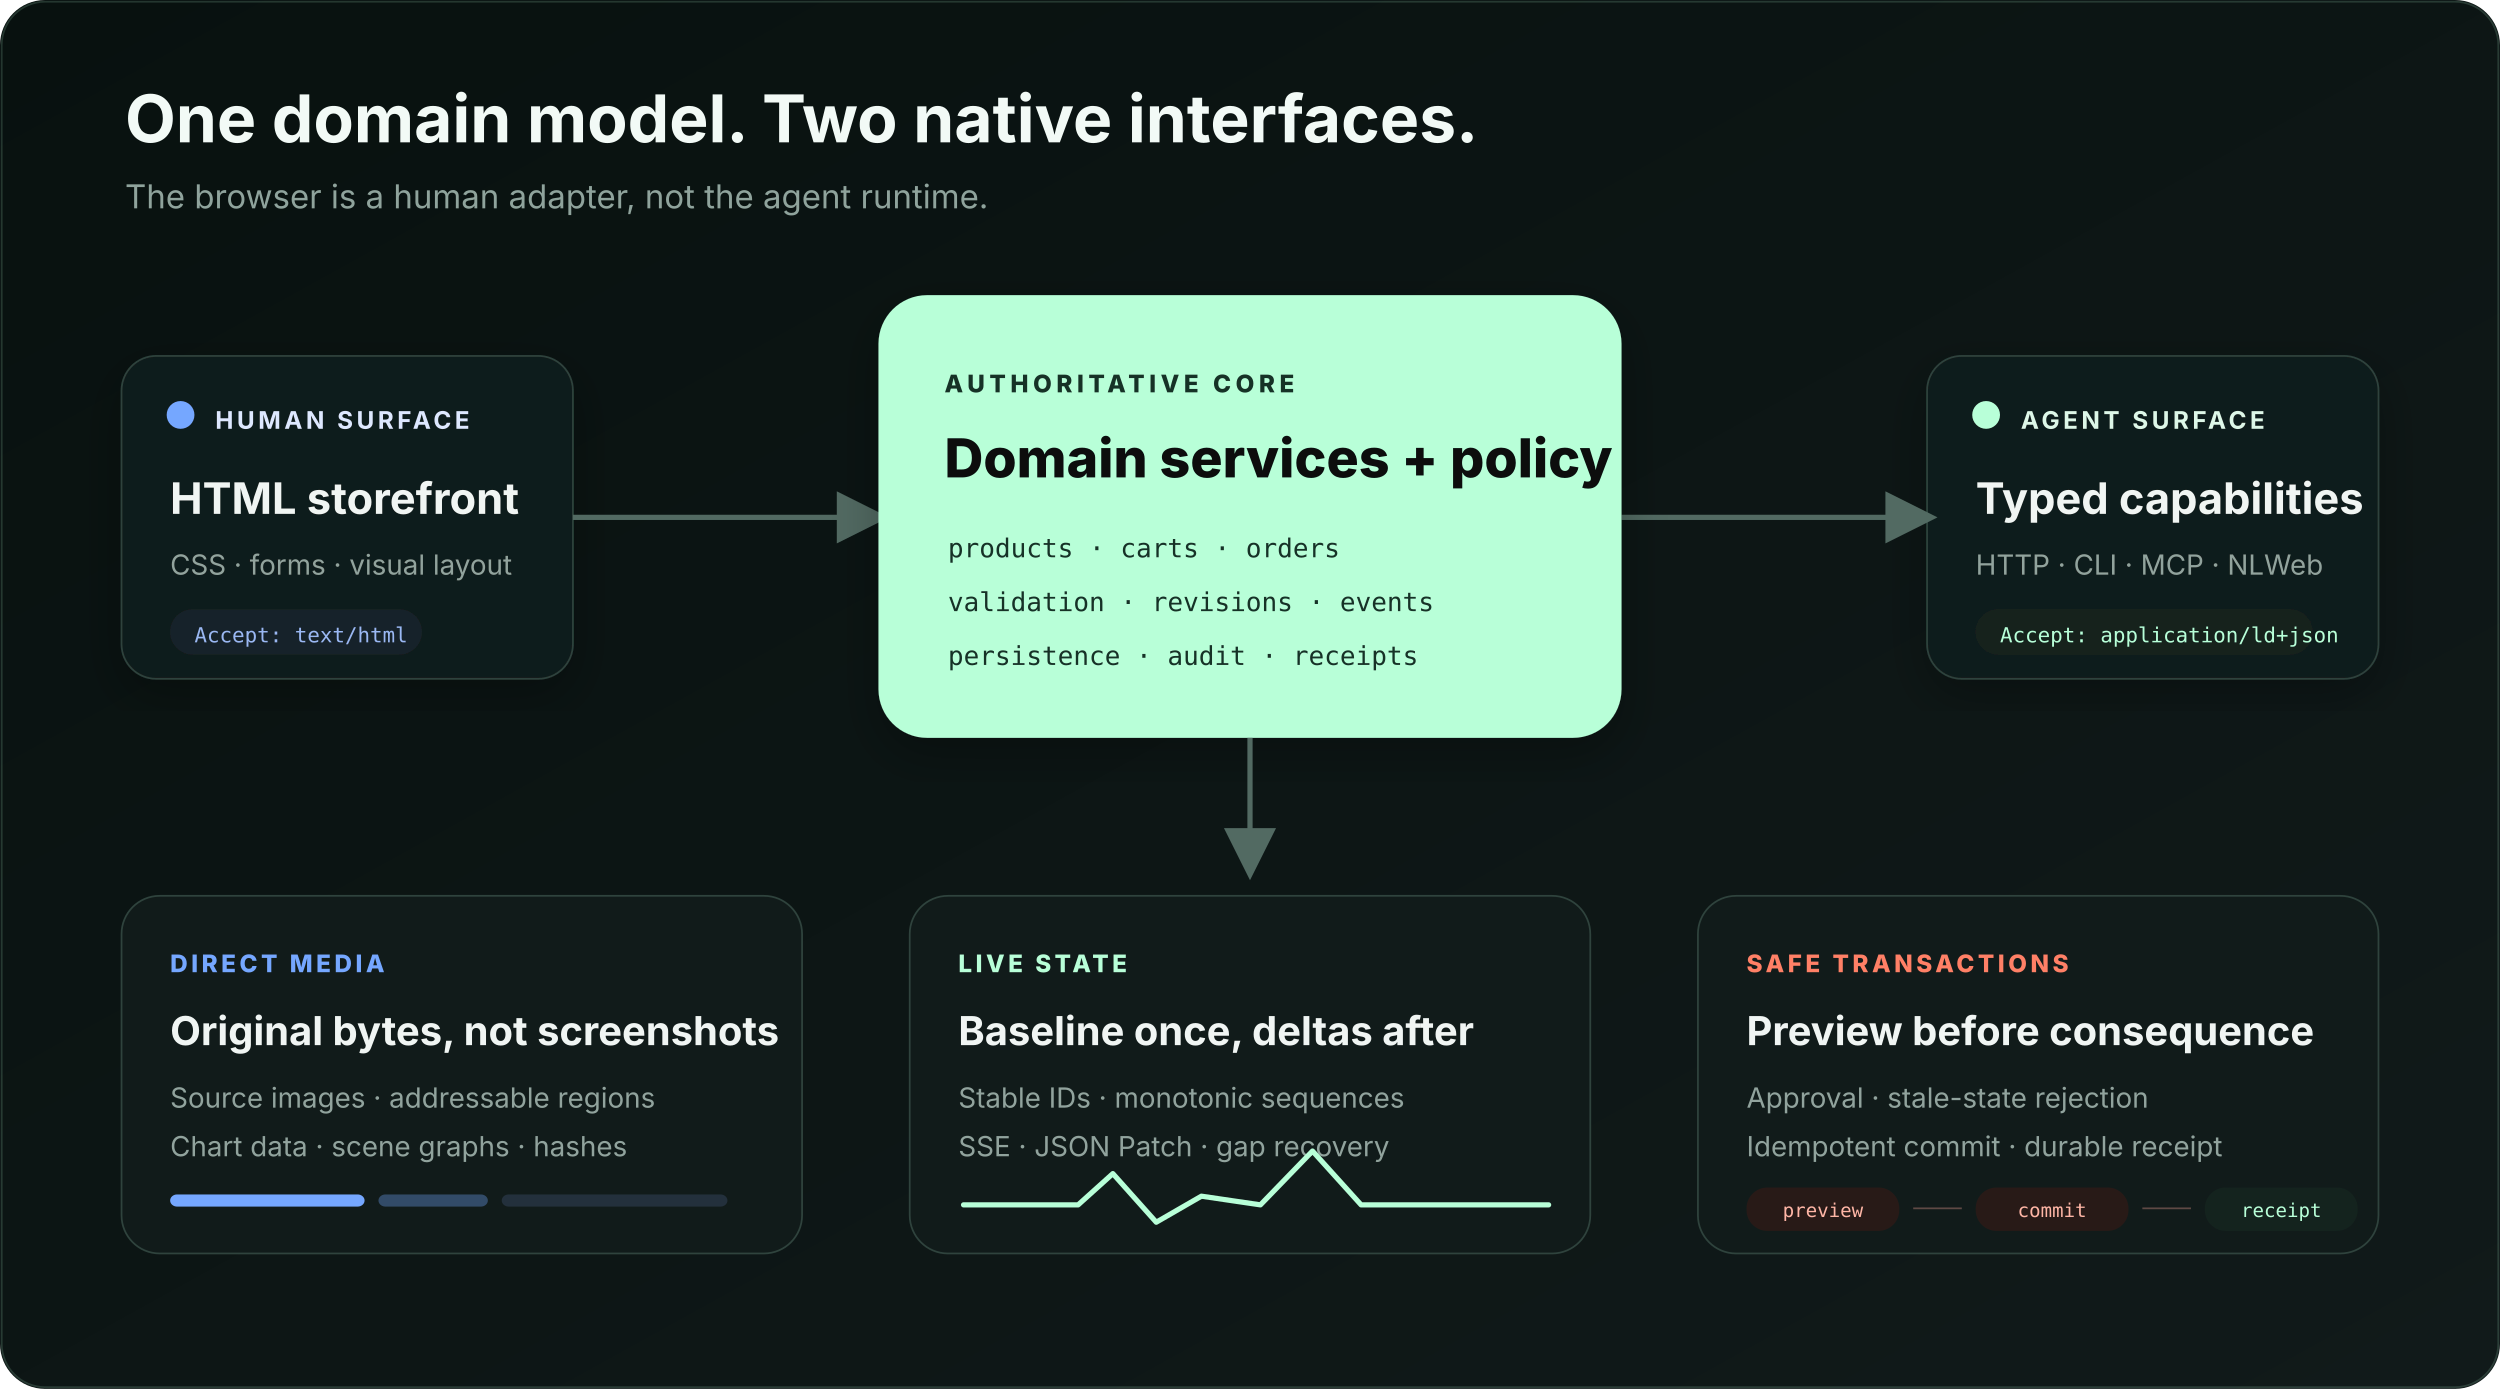
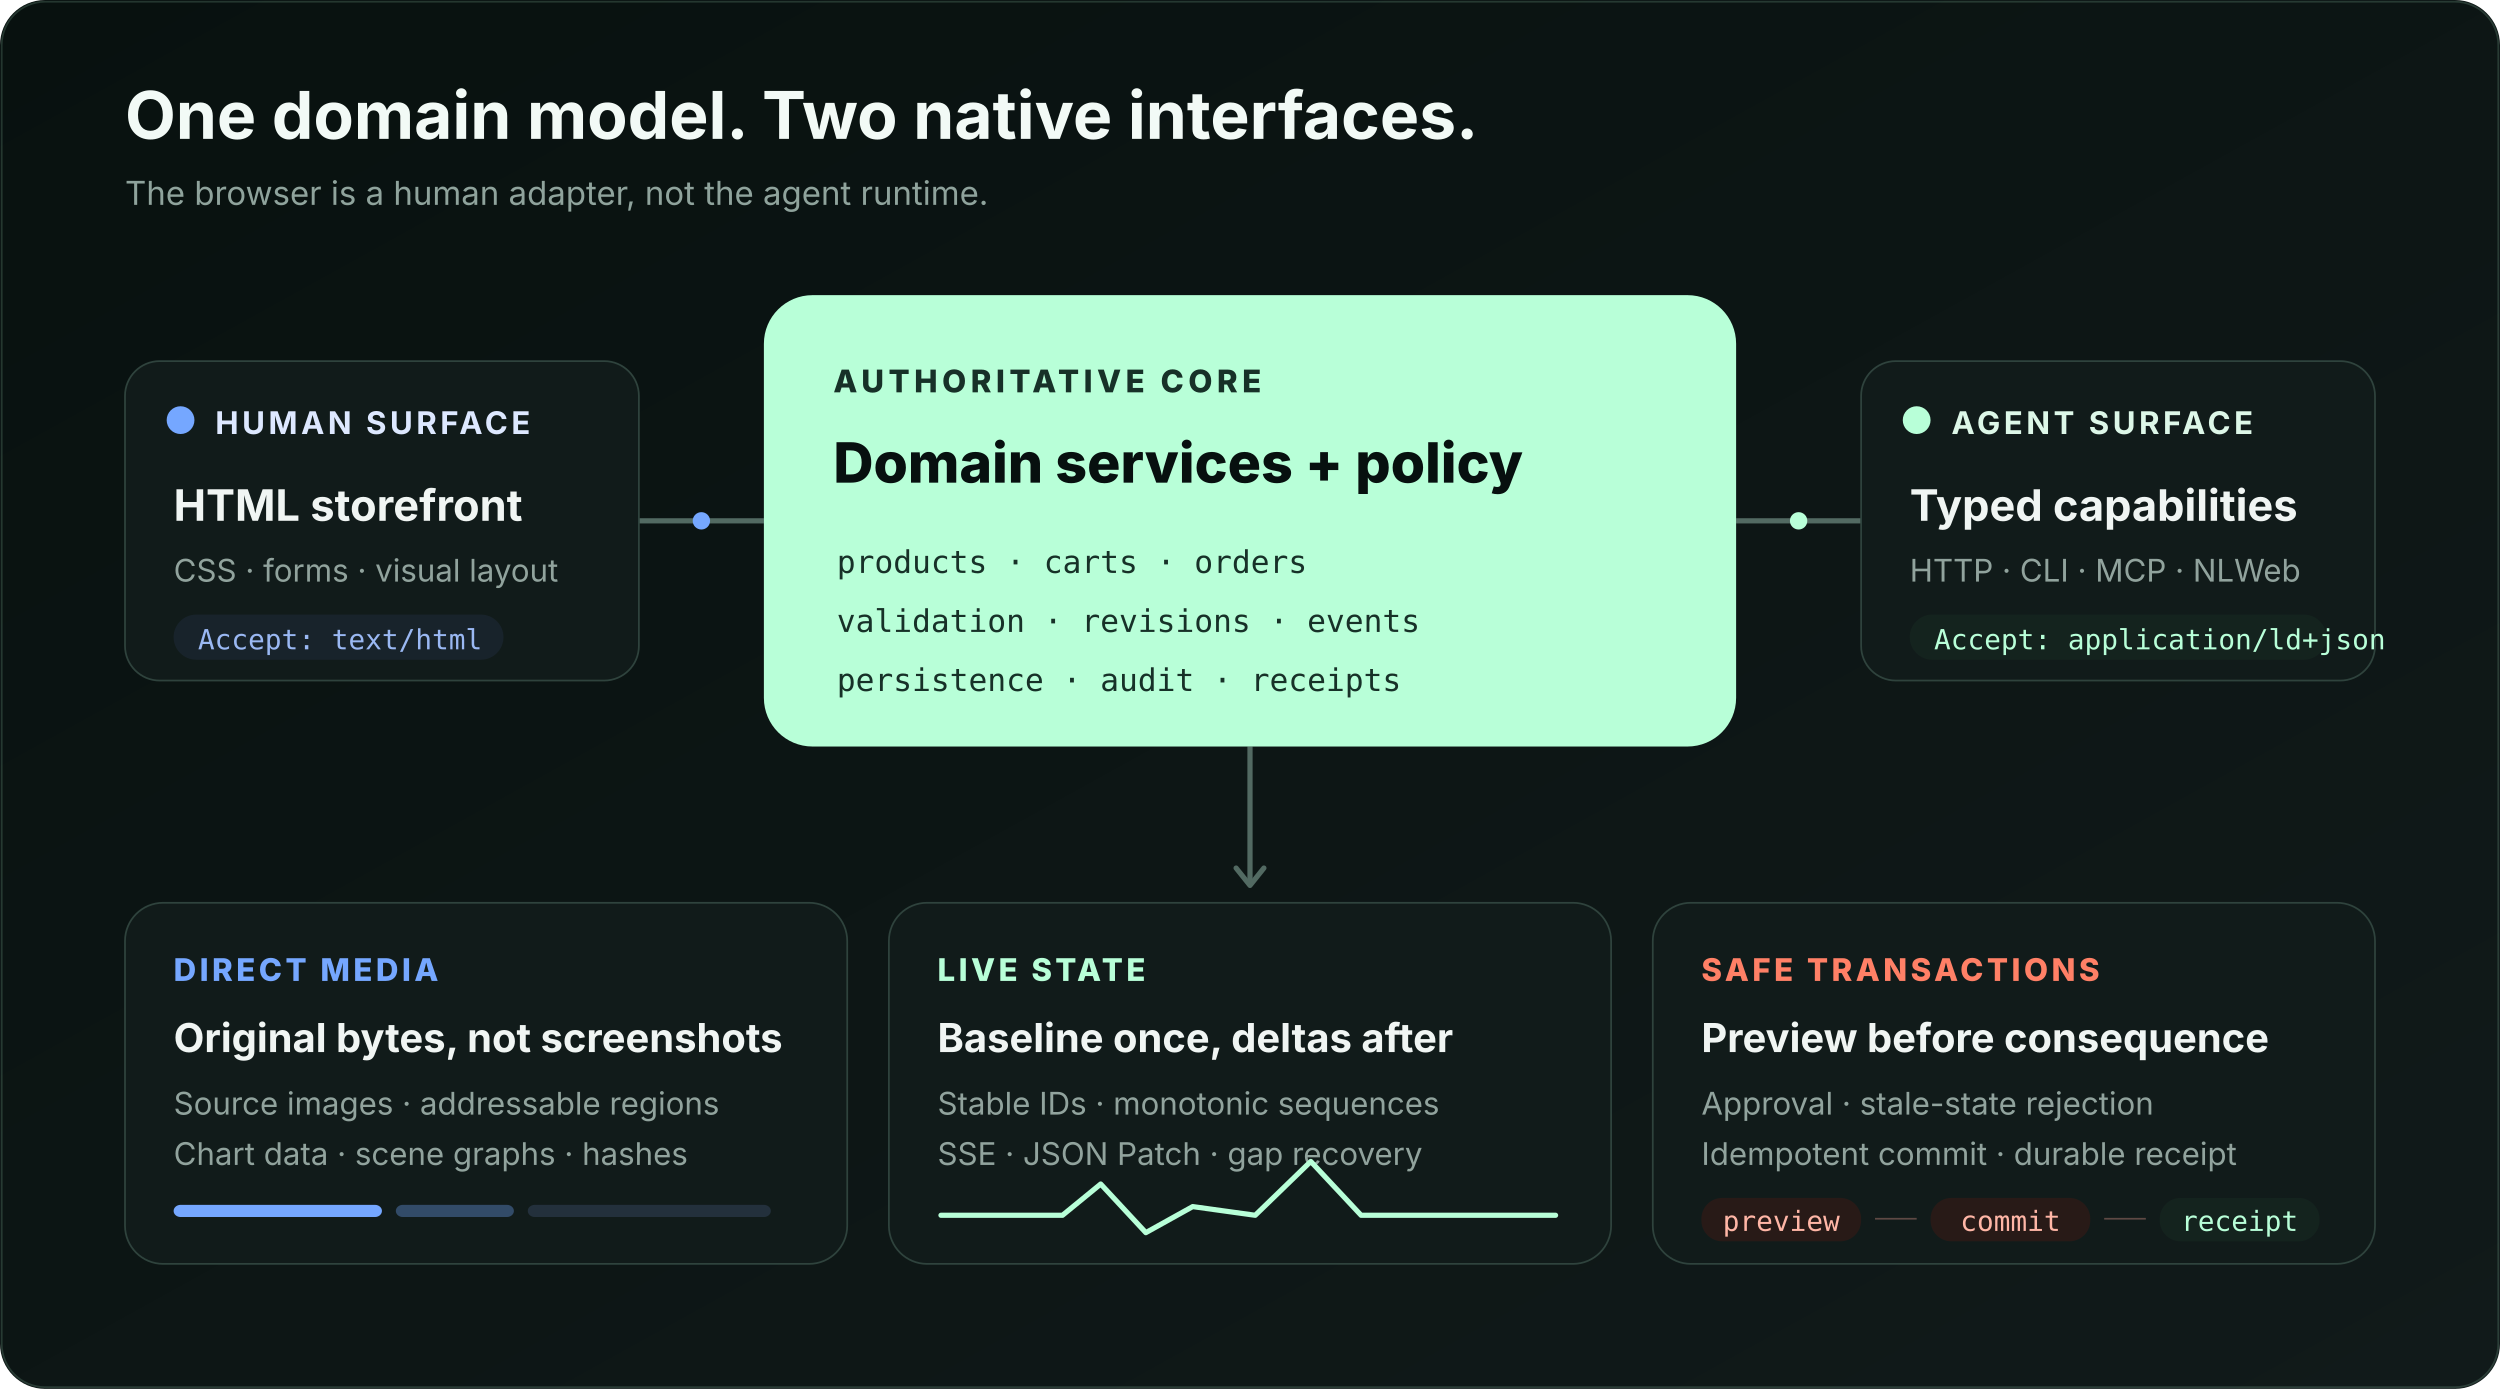
<svg xmlns="http://www.w3.org/2000/svg" width="1440" height="800" viewBox="0 0 1440 800" role="img" aria-labelledby="title desc">
  <defs>
    <linearGradient id="bg" x1="0" y1="0" x2="1" y2="1">
      <stop stop-color="#08110F" />
      <stop offset="1" stop-color="#111A1A" />
    </linearGradient>
-     <filter id="s">
-       <feDropShadow dx="0" dy="10" stdDeviation="14" flood-opacity=".28" />
-     </filter>
-     <marker id="arrow" markerWidth="10" markerHeight="10" refX="8" refY="5" orient="auto">
-       <path d="M0 0l10 5-10 5z" fill="#526A62" />
-     </marker>
  </defs>
  <rect width="1440" height="800" rx="26" fill="url(#bg)" />
  <rect x="1" y="1" width="1438" height="798" rx="25" fill="none" stroke="#B8FFD8" stroke-opacity=".16" />
-   <text x="72" y="82" fill="#F2FAF6" font-family="Inter, ui-sans-serif, system-ui" font-size="38" font-weight="750">One domain model. Two native interfaces.</text>
-   <text x="72" y="120" fill="#8FA39C" font-family="Inter, ui-sans-serif, system-ui" font-size="19">The browser is a human adapter, not the agent runtime.</text>
-   <g filter="url(#s)" font-family="Inter, ui-sans-serif, system-ui">
-     <g transform="translate(70 205)">
-       <rect width="260" height="186" rx="20" fill="#111B1A" stroke="#2F433D" />
-       <circle cx="34" cy="34" r="8" fill="#75A7FF" />
-       <text x="54" y="42" fill="#DDE8FF" font-size="14" font-weight="700" letter-spacing="2">HUMAN SURFACE</text>
-       <text x="28" y="91" fill="#F0F5F3" font-size="25" font-weight="720">HTML storefront</text>
-       <text x="28" y="126" fill="#91A39D" font-size="16">CSS · forms · visual layout</text>
-       <rect x="28" y="146" width="145" height="26" rx="13" fill="#18232B" />
-       <text x="42" y="165" fill="#9AB8F3" font-family="ui-monospace, monospace" font-size="12">Accept: text/html</text>
-     </g>
-     <g transform="translate(1110 205)">
-       <rect width="260" height="186" rx="20" fill="#111B1A" stroke="#2F433D" />
-       <circle cx="34" cy="34" r="8" fill="#B8FFD8" />
-       <text x="54" y="42" fill="#DDF7E8" font-size="14" font-weight="700" letter-spacing="2">AGENT SURFACE</text>
-       <text x="28" y="91" fill="#F0F5F3" font-size="25" font-weight="720">Typed capabilities</text>
-       <text x="28" y="126" fill="#91A39D" font-size="16">HTTP · CLI · MCP · NLWeb</text>
-       <rect x="28" y="146" width="194" height="26" rx="13" fill="#14231E" />
-       <text x="42" y="165" fill="#B8FFD8" font-family="ui-monospace, monospace" font-size="12">Accept: application/ld+json</text>
+   <text x="72" y="80" fill="#F2FAF6" font-family="Inter, ui-sans-serif, system-ui" font-size="38" font-weight="750">One domain model. Two native interfaces.</text>
+   <text x="72" y="118" fill="#8FA39C" font-family="Inter, ui-sans-serif, system-ui" font-size="19">The browser is a human adapter, not the agent runtime.</text>
+   <path d="M368 300h72M1000 300h72M720 430v80" fill="none" stroke="#526A62" stroke-width="3" />
+   <circle cx="404" cy="300" r="5" fill="#75A7FF" />
+   <circle cx="1036" cy="300" r="5" fill="#B8FFD8" />
+   <path d="m712 500 8 10 8-10" fill="none" stroke="#526A62" stroke-width="3" stroke-linecap="round" stroke-linejoin="round" />
+   <g transform="translate(72 208)" font-family="Inter, ui-sans-serif, system-ui">
+     <rect width="296" height="184" rx="20" fill="#111B1A" stroke="#2F433D" />
+     <circle cx="32" cy="34" r="8" fill="#75A7FF" />
+     <text x="52" y="42" fill="#DDE8FF" font-size="18" font-weight="700" letter-spacing="2">HUMAN SURFACE</text>
+     <text x="28" y="92" fill="#F0F5F3" font-size="25" font-weight="720">HTML storefront</text>
+     <text x="28" y="127" fill="#91A39D" font-size="18">CSS · forms · visual layout</text>
+     <rect x="28" y="146" width="190" height="26" rx="13" fill="#18232B" />
+     <text x="42" y="166" fill="#9AB8F3" font-family="ui-monospace, monospace" font-size="16">Accept: text/html</text>
+   </g>
+   <g transform="translate(440 170)" font-family="Inter, ui-sans-serif, system-ui">
+     <rect width="560" height="260" rx="28" fill="#B8FFD8" />
+     <text x="40" y="56" fill="#173128" font-size="18" font-weight="800" letter-spacing="2.6">AUTHORITATIVE CORE</text>
+     <text x="40" y="108" fill="#07100F" font-size="32" font-weight="800">Domain services + policy</text>
+     <g font-family="ui-monospace, SFMono-Regular, Menlo, monospace" font-size="18" fill="#173128">
+       <text x="42" y="160">products · carts · orders</text>
+       <text x="42" y="194">validation · revisions · events</text>
+       <text x="42" y="228">persistence · audit · receipts</text>
    </g>
  </g>
-   <path d="M330 298h176" stroke="#526A62" stroke-width="3" marker-end="url(#arrow)" />
-   <path d="M934 298h176" stroke="#526A62" stroke-width="3" marker-end="url(#arrow)" />
-   <g transform="translate(506 170)" filter="url(#s)" font-family="Inter, ui-sans-serif, system-ui">
-     <rect width="428" height="255" rx="28" fill="#B8FFD8" />
-     <text x="38" y="56" fill="#173128" font-size="14" font-weight="800" letter-spacing="2.6">AUTHORITATIVE CORE</text>
-     <text x="38" y="105" fill="#07100F" font-size="31" font-weight="800">Domain services + policy</text>
-     <g font-family="ui-monospace, SFMono-Regular, Menlo, monospace" font-size="15" fill="#173128">
-       <text x="40" y="151">products · carts · orders</text>
-       <text x="40" y="182">validation · revisions · events</text>
-       <text x="40" y="213">persistence · audit · receipts</text>
+   <g transform="translate(1072 208)" font-family="Inter, ui-sans-serif, system-ui">
+     <rect width="296" height="184" rx="20" fill="#111B1A" stroke="#2F433D" />
+     <circle cx="32" cy="34" r="8" fill="#B8FFD8" />
+     <text x="52" y="42" fill="#DDF7E8" font-size="18" font-weight="700" letter-spacing="2">AGENT SURFACE</text>
+     <text x="28" y="92" fill="#F0F5F3" font-size="25" font-weight="720">Typed capabilities</text>
+     <text x="28" y="127" fill="#91A39D" font-size="18">HTTP · CLI · MCP · NLWeb</text>
+     <rect x="28" y="146" width="240" height="26" rx="13" fill="#14231E" />
+     <text x="42" y="166" fill="#B8FFD8" font-family="ui-monospace, monospace" font-size="16">Accept: application/ld+json</text>
+   </g>
+   <g transform="translate(72 520)" font-family="Inter, ui-sans-serif, system-ui">
+     <g>
+       <rect width="416" height="208" rx="22" fill="#111B1A" stroke="#2F433D" />
+       <text x="28" y="45" fill="#75A7FF" font-size="18" font-weight="800" letter-spacing="2">DIRECT MEDIA</text>
+       <text x="28" y="86" fill="#F0F5F3" font-size="23" font-weight="720">Original bytes, not screenshots</text>
+       <text x="28" y="122" fill="#91A39D" font-size="18">Source images · addressable regions</text>
+       <text x="28" y="151" fill="#91A39D" font-size="18">Chart data · scene graphs · hashes</text>
+       <rect x="28" y="174" width="120" height="7" rx="4" fill="#75A7FF" />
+       <rect x="156" y="174" width="68" height="7" rx="4" fill="#324B68" />
+       <rect x="232" y="174" width="140" height="7" rx="4" fill="#23303C" />
    </g>
-   </g>
-   <path d="M720 425v76" stroke="#526A62" stroke-width="3" marker-end="url(#arrow)" />
-   <g transform="translate(70 516)" font-family="Inter, ui-sans-serif, system-ui">
-     <g>
-       <rect width="392" height="206" rx="22" fill="#111B1A" stroke="#2F433D" />
-       <text x="28" y="44" fill="#75A7FF" font-size="14" font-weight="800" letter-spacing="2">DIRECT MEDIA</text>
-       <text x="28" y="86" fill="#F0F5F3" font-size="23" font-weight="720">Original bytes, not screenshots</text>
-       <text x="28" y="122" fill="#91A39D" font-size="16">Source images · addressable regions</text>
-       <text x="28" y="150" fill="#91A39D" font-size="16">Chart data · scene graphs · hashes</text>
-       <rect x="28" y="172" width="112" height="7" rx="4" fill="#75A7FF" />
-       <rect x="148" y="172" width="63" height="7" rx="4" fill="#324B68" />
-       <rect x="219" y="172" width="130" height="7" rx="4" fill="#23303C" />
+     <g transform="translate(440)">
+       <rect width="416" height="208" rx="22" fill="#111B1A" stroke="#2F433D" />
+       <text x="28" y="45" fill="#B8FFD8" font-size="18" font-weight="800" letter-spacing="2">LIVE STATE</text>
+       <text x="28" y="86" fill="#F0F5F3" font-size="23" font-weight="720">Baseline once, deltas after</text>
+       <text x="28" y="122" fill="#91A39D" font-size="18">Stable IDs · monotonic sequences</text>
+       <text x="28" y="151" fill="#91A39D" font-size="18">SSE · JSON Patch · gap recovery</text>
+       <path d="M30 180h70l22-18 26 28 27-15 36 5 32-31 29 31h112" fill="none" stroke="#B8FFD8" stroke-width="3" stroke-linecap="round" stroke-linejoin="round" />
    </g>
-     <g transform="translate(454)">
-       <rect width="392" height="206" rx="22" fill="#111B1A" stroke="#2F433D" />
-       <text x="28" y="44" fill="#B8FFD8" font-size="14" font-weight="800" letter-spacing="2">LIVE STATE</text>
-       <text x="28" y="86" fill="#F0F5F3" font-size="23" font-weight="720">Baseline once, deltas after</text>
-       <text x="28" y="122" fill="#91A39D" font-size="16">Stable IDs · monotonic sequences</text>
-       <text x="28" y="150" fill="#91A39D" font-size="16">SSE · JSON Patch · gap recovery</text>
-       <path d="M31 178h66l20-18 25 28 26-15 34 5 30-31 28 31h108" fill="none" stroke="#B8FFD8" stroke-width="3" stroke-linecap="round" stroke-linejoin="round" />
-     </g>
-     <g transform="translate(908)">
-       <rect width="392" height="206" rx="22" fill="#111B1A" stroke="#2F433D" />
-       <text x="28" y="44" fill="#FF8066" font-size="14" font-weight="800" letter-spacing="2">SAFE TRANSACTIONS</text>
+     <g transform="translate(880)">
+       <rect width="416" height="208" rx="22" fill="#111B1A" stroke="#2F433D" />
+       <text x="28" y="45" fill="#FF8066" font-size="18" font-weight="800" letter-spacing="2">SAFE TRANSACTIONS</text>
      <text x="28" y="86" fill="#F0F5F3" font-size="23" font-weight="720">Preview before consequence</text>
-       <text x="28" y="122" fill="#91A39D" font-size="16">Approval · stale-state rejection</text>
-       <text x="28" y="150" fill="#91A39D" font-size="16">Idempotent commit · durable receipt</text>
-       <g transform="translate(28 168)">
-         <rect width="88" height="25" rx="12" fill="#281A17" />
-         <text x="44" y="17" fill="#FFB6A6" text-anchor="middle" font-family="ui-monospace, monospace" font-size="11">preview</text>
-         <path d="M96 12h28" stroke="#5E4944" />
-         <rect x="132" width="88" height="25" rx="12" fill="#281A17" />
-         <text x="176" y="17" fill="#FFB6A6" text-anchor="middle" font-family="ui-monospace, monospace" font-size="11">commit</text>
-         <path d="M228 12h28" stroke="#5E4944" />
-         <rect x="264" width="88" height="25" rx="12" fill="#14231E" />
-         <text x="308" y="17" fill="#B8FFD8" text-anchor="middle" font-family="ui-monospace, monospace" font-size="11">receipt</text>
+       <text x="28" y="122" fill="#91A39D" font-size="18">Approval · stale-state rejection</text>
+       <text x="28" y="151" fill="#91A39D" font-size="18">Idempotent commit · durable receipt</text>
+       <g transform="translate(28 170)" font-family="ui-monospace, monospace" font-size="16" text-anchor="middle">
+         <rect width="92" height="25" rx="12" fill="#281A17" />
+         <text x="46" y="19" fill="#FFB6A6">preview</text>
+         <path d="M100 12h24" stroke="#5E4944" />
+         <rect x="132" width="92" height="25" rx="12" fill="#281A17" />
+         <text x="178" y="19" fill="#FFB6A6">commit</text>
+         <path d="M232 12h24" stroke="#5E4944" />
+         <rect x="264" width="92" height="25" rx="12" fill="#14231E" />
+         <text x="310" y="19" fill="#B8FFD8">receipt</text>
      </g>
    </g>
  </g>
</svg>
